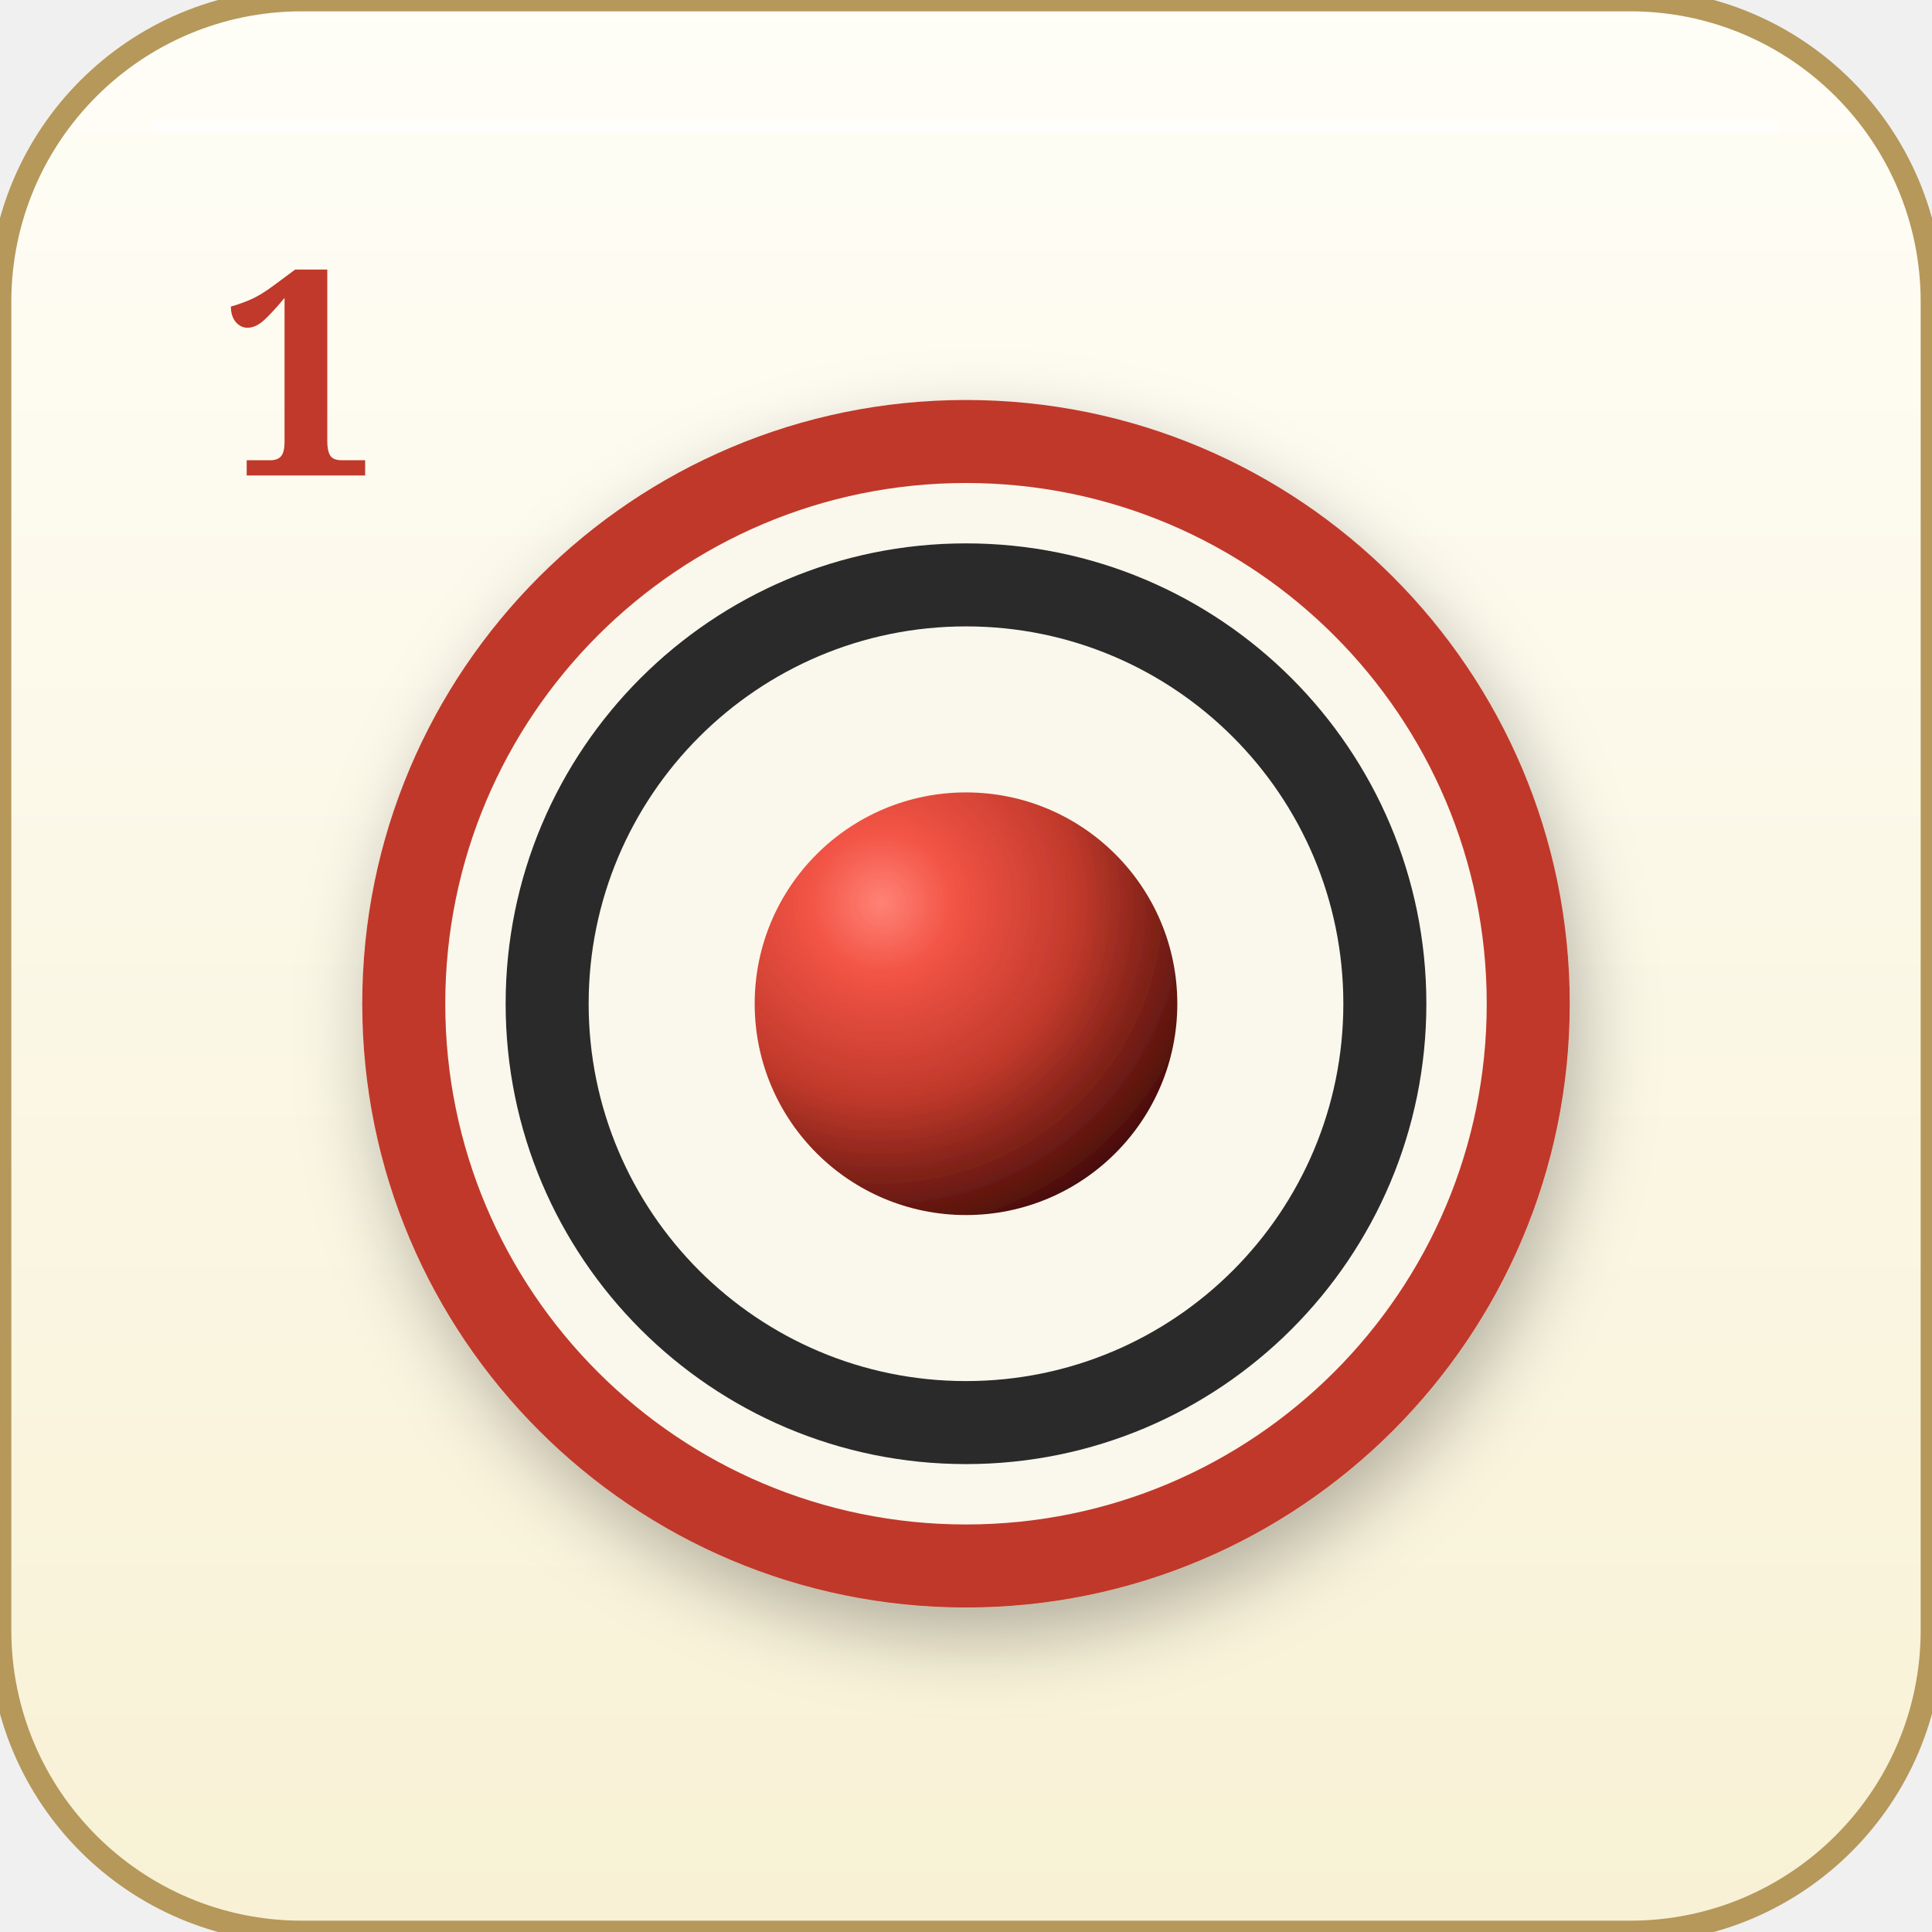
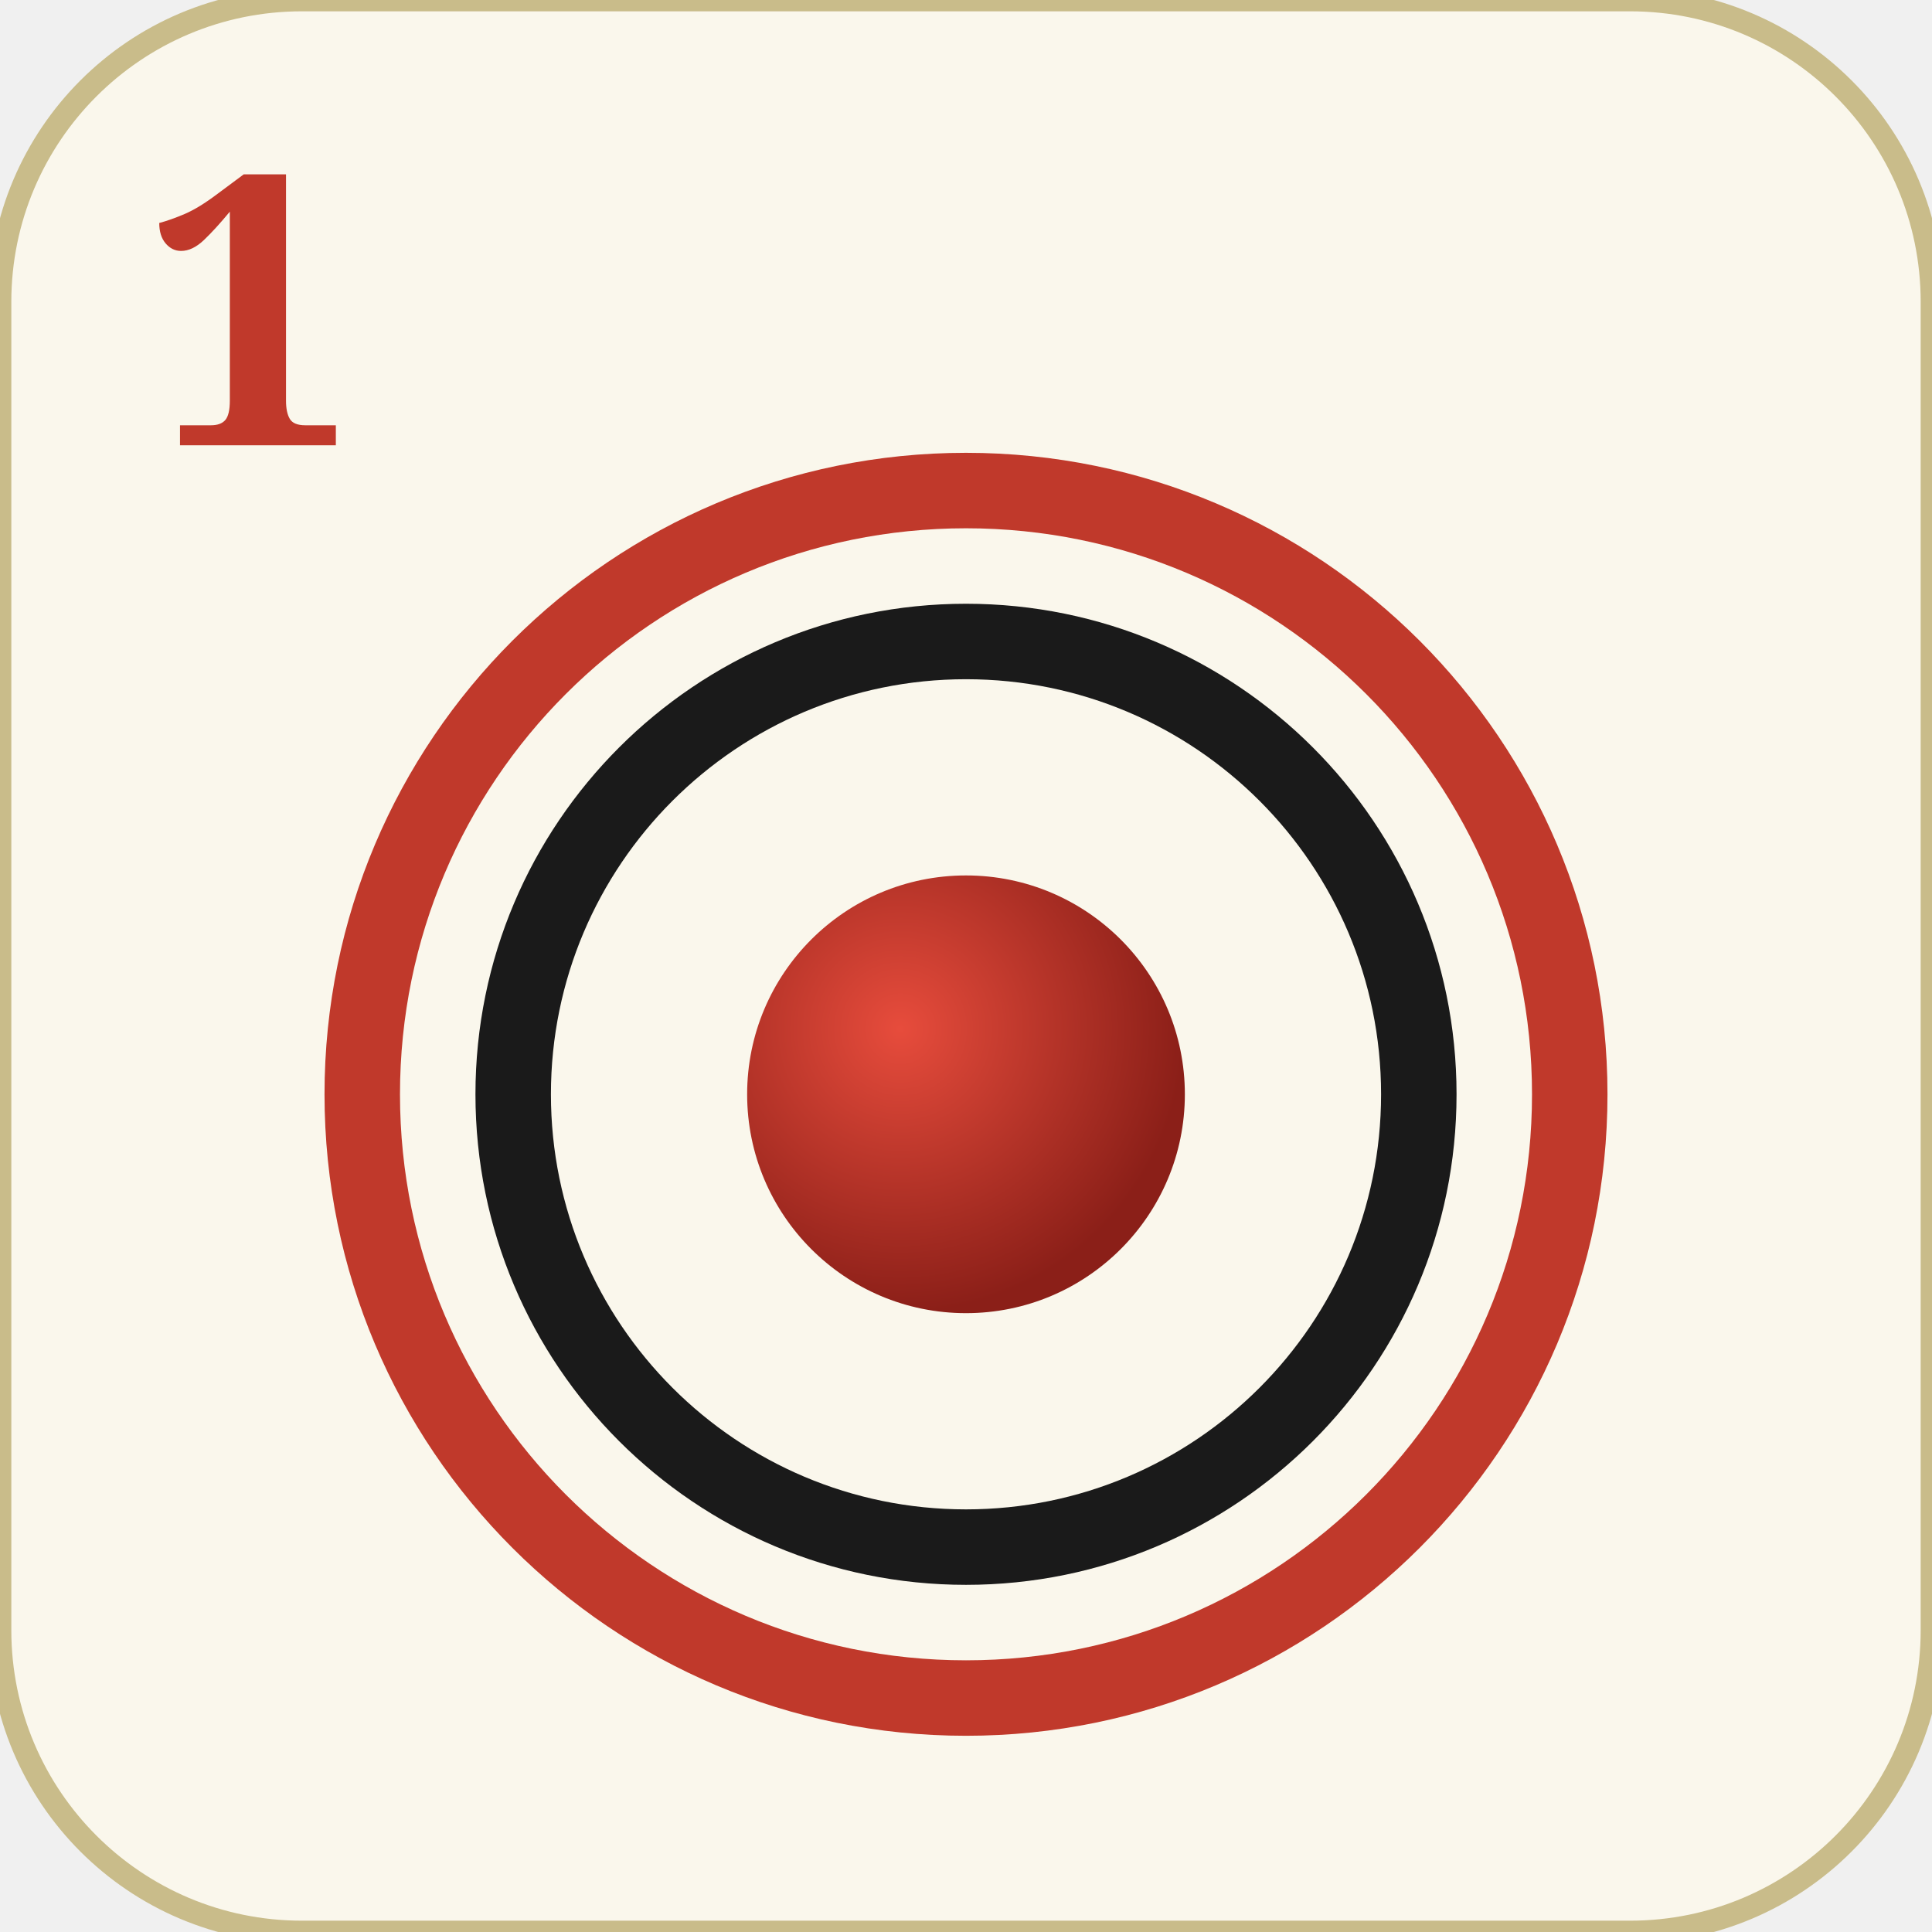
<svg xmlns="http://www.w3.org/2000/svg" viewBox="0 0 512 512">
  <defs>
-     <linearGradient id="tileFace" x1="0" y1="0" x2="0" y2="1">
-       <stop offset="0%" stop-color="#FFFEF7" />
-       <stop offset="100%" stop-color="#F8F1D5" />
-     </linearGradient>
-     <radialGradient id="centerBall" cx="0.30" cy="0.26" r="0.85">
-       <stop offset="0%" stop-color="#FF8276" />
-       <stop offset="20%" stop-color="#F25445" />
-       <stop offset="55%" stop-color="#C0392B" />
-       <stop offset="100%" stop-color="#3A0804" />
+     <radialGradient id="centerBall" cx="0.35" cy="0.35" r="0.65">
+       <stop offset="0%" stop-color="#E74C3C" />
+       <stop offset="100%" stop-color="#8B1F18" />
    </radialGradient>
-     <filter id="medShadow" x="-30%" y="-30%" width="160%" height="160%">
-       <feDropShadow dx="3" dy="8" stdDeviation="10" flood-color="#000" flood-opacity="0.28" />
-     </filter>
  </defs>
-   <rect width="512" height="512" rx="80" fill="url(#tileFace)" stroke="#B5985A" stroke-width="6" />
-   <rect x="40" y="32" width="432" height="3" rx="1.5" fill="#fff" opacity="0.7" />
-   <text x="58" y="126" font-family="Georgia,serif" font-weight="900" font-size="76" fill="#C0392B">1</text>
-   <g filter="url(#medShadow)">
-     <circle cx="256" cy="266" r="160" fill="#C0392B" />
-     <circle cx="256" cy="266" r="138" fill="#FAF7EC" />
-     <circle cx="256" cy="266" r="122" fill="#2A2A2A" />
-     <circle cx="256" cy="266" r="100" fill="#FAF7EC" />
-     <circle cx="256" cy="266" r="56" fill="url(#centerBall)" />
-   </g>
+   <rect width="512" height="512" rx="80" fill="#FAF7EC" stroke="#C9BC8A" stroke-width="6" />
+   <text x="38" y="118" font-family="Georgia,serif" font-weight="900" font-size="100" fill="#C0392B">1</text>
+   <circle cx="256" cy="290" r="170" fill="#C0392B" />
+   <circle cx="256" cy="290" r="150" fill="#FAF7EC" />
+   <circle cx="256" cy="290" r="130" fill="#1A1A1A" />
+   <circle cx="256" cy="290" r="110" fill="#FAF7EC" />
+   <circle cx="256" cy="290" r="58" fill="url(#centerBall)" />
</svg>
